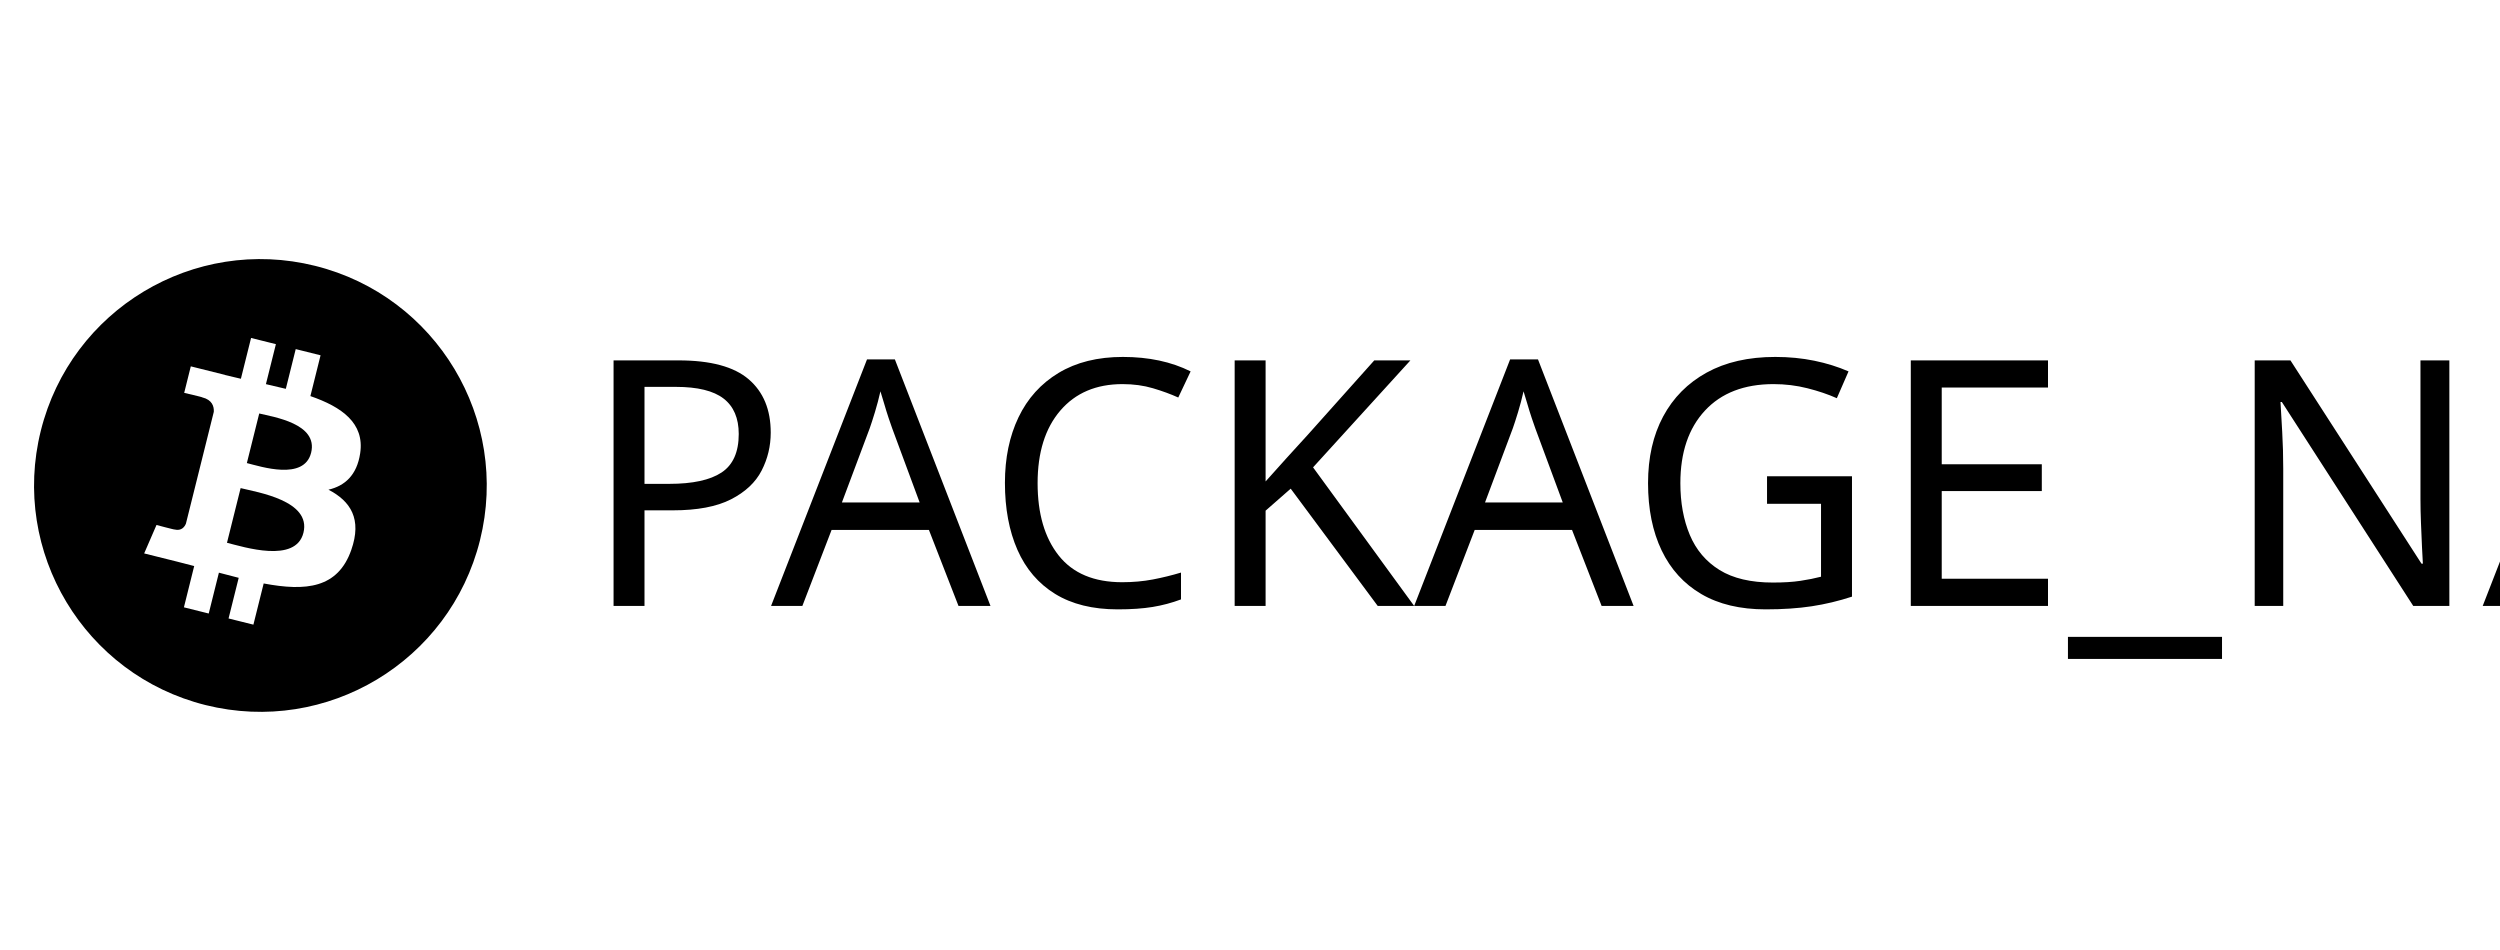
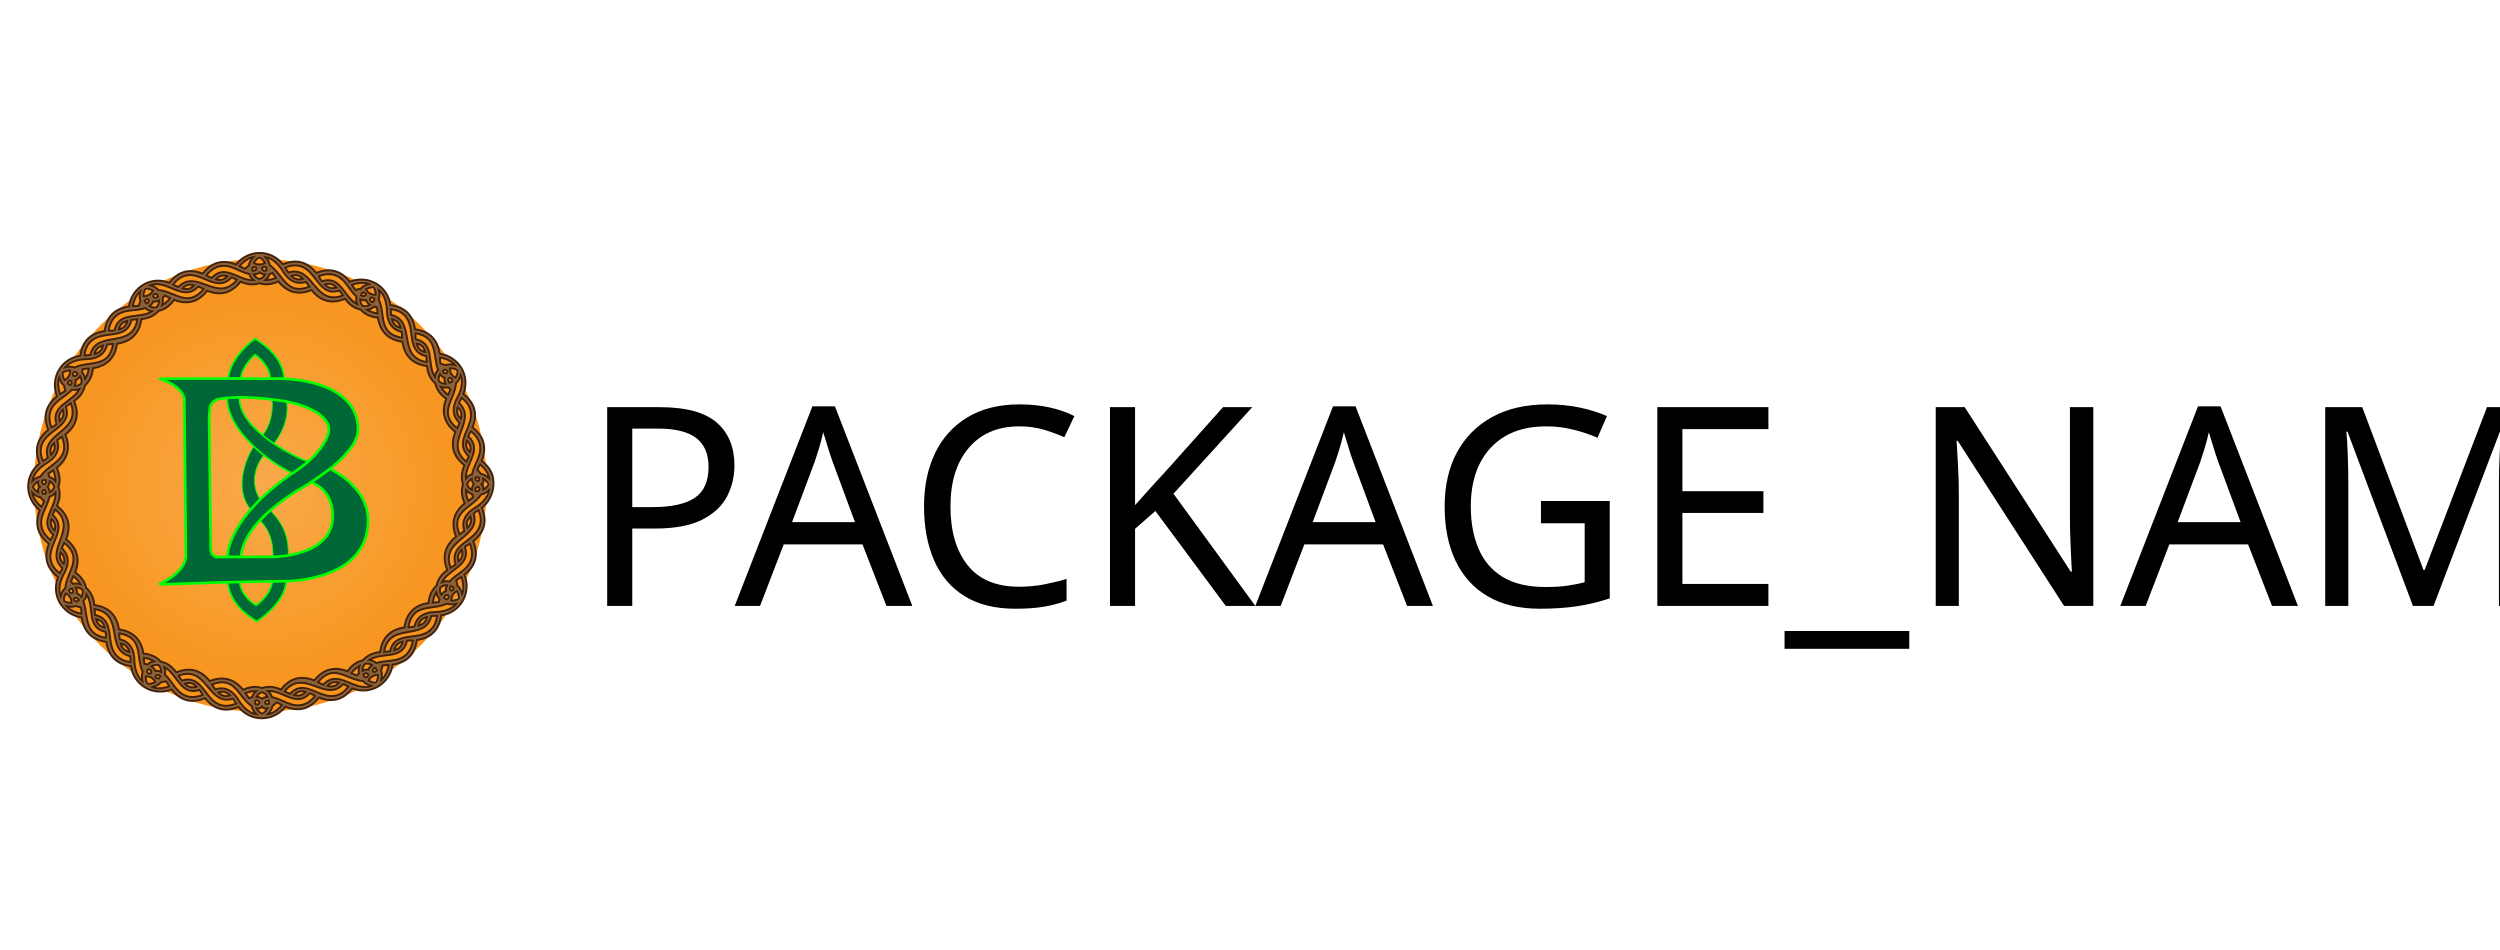
<svg xmlns="http://www.w3.org/2000/svg" version="1.1" id="svg2" x="0px" y="0px" width="2.632in" height="1in" viewBox="-34 -34 1526 580" enable-background="new 0 0 1024 1024" xml:space="preserve">
  <style type="text/css">
		text {
			font-family: "Tuffy";
- 			font-size: 210px;
+ 			font-size: 170px;
			fill: black;
			text-anchor: left;
		}
	</style>
  <g transform="scale(0.54, 0.54) translate(-25, 230)">
-     <path fill="black" d="M254.647,174.6l-13.983,56.08c15.855,3.951,64.735,20.071,72.656-11.656    C321.568,185.928,270.503,178.552,254.647,174.6z" />
-     <path fill="black" d="M233.608,258.984l-15.425,61.832c19.04,4.729,77.769,23.584,86.448-11.296    C313.703,273.144,252.647,263.736,233.608,258.984z" />
-     <path fill="black" d="M317.871,7.656c-137.12-34.192-276.024,49.28-310.2,186.44    c-34.208,137.136,49.256,276.048,186.36,310.24c137.16,34.199,276.063-49.265,310.256-186.408    C538.479,180.776,455.023,41.848,317.871,7.656z M368.807,219.528c-3.688,24.936-17.512,37.008-35.864,41.24    c25.2,13.12,38.024,33.239,25.809,68.12c-15.16,43.319-51.176,46.976-99.072,37.912l-11.624,46.584l-28.088-7l11.472-45.96    c-7.279-1.809-14.72-3.729-22.384-5.809l-11.512,46.177l-28.056-7l11.624-46.673c-6.561-1.68-13.225-3.464-20.024-5.168    l-36.552-9.111l13.943-32.152c0,0,20.696,5.504,20.416,5.096c7.952,1.969,11.48-3.216,12.872-6.672l18.368-73.64l0.048-0.2    l13.104-52.568c0.344-5.968-1.712-13.496-13.088-16.336c0.439-0.296-20.4-5.072-20.4-5.072l7.472-30l38.736,9.673l-0.032,0.144    c5.824,1.448,11.824,2.824,17.937,4.216L245.423,89.2l28.072,7l-11.28,45.224c7.536,1.721,15.12,3.456,22.504,5.297l11.2-44.929    l28.088,7l-11.504,46.145C347.967,167.152,373.904,185.464,368.807,219.528z" />
+     <radialGradient id="coinShape" cx="256.028" cy="256.003" r="255.988" gradientUnits="userSpaceOnUse">
+       <stop offset="0" style="stop-color:#F9AA4B" />
+       <stop offset="1" style="stop-color:#F7931A" />
+     </radialGradient>
+     <circle cx="256" cy="256" r="256" fill="url(#coinShape)" filter="url(#dropShadowAlpha)" />
+     <g id="B_gradient" filter="url(#dropShadowAlpha)">
+       <g id="XMLID_3_">
+         <g>
+           <path fill="#006837" d="M267.362,284.56c12.797,13.063,20.853,27.315,20.038,50.53l-17.054,1.63     c0-18.271-4.623-30.62-14.189-40.589L267.362,284.56z" />
+         </g>
+         <g>
+           <path fill="none" stroke="#00FF00" stroke-miterlimit="10" d="M256.157,296.131c9.566,9.969,14.189,22.317,14.189,40.589     l17.054-1.63c0.814-23.215-7.241-37.468-20.038-50.53L256.157,296.131z" />
+         </g>
+       </g>
+       <path fill="#006837" stroke="#00FF00" stroke-width="2" stroke-miterlimit="10" d="M282.99,135.289   c-1.986-25.323-23.207-38.778-33.149-45.31c0,0-27.572,19.359-30.367,45.172l14.5-0.797c1.501-13.867,15.867-26.219,15.867-26.219   c5.34,3.508,16.171,12.968,17.24,26.571L282.99,135.289z" />
+       <path fill="#006837" stroke="#00FF00" stroke-width="2" stroke-miterlimit="10" d="M285.313,364.219   c-1.884,25.896-33.298,45.424-33.298,45.424c-10.166-6.179-30.208-19.2-33.084-44.438l13.472-0.771   c1.721,15.096,12.714,23.357,18.795,27.053c0,0,16.893-11.563,18.02-27.053L285.313,364.219z" />
+       <path fill="#006837" stroke="#00FF00" stroke-miterlimit="10" d="M258.624,198.976c8.271-9.869,11.998-25.563,10.472-39.732   l9.13,1.356l7.543,1.025c2.218,18.973-4.603,33.846-14.45,46.919" />
+       <g>
+         <path fill="#006837" stroke="#00FF00" stroke-miterlimit="10" d="M245.155,283.111c-20.945-24.394-3.255-62.365,3.613-71.508    l11.207,10.161c-11.732,14.165-14.71,34.056-4.357,50.159L245.155,283.111z" />
+       </g>
+       <path fill="#006837" stroke="#00FF00" stroke-width="2" stroke-miterlimit="10" d="M292.298,242.088   c-25.802-11.596-73.829-48.033-73.809-84.929l13.958-0.825c-2.061,36.529,66.376,69.887,77.665,72.504L292.298,242.088z" />
+       <path fill="#006837" stroke="#00FF00" stroke-width="3" stroke-miterlimit="10" d="M334.596,237.27   c0,0,43.137,19.028,43.137,58.166c0,69.071-92.42,68.782-92.42,68.782c-130.445,1.722-149.219,5.693-141.667,2.179   c29.979-13.959,28.084-31.828,28.084-31.828l-1.776-176.069c0,0-0.366-14.362-27.736-22.949   c-2.829-0.888,138.281-0.284,138.281-0.284s85.6-0.202,85.847,57.323c0.137,32.286-69.803,69.731-69.803,69.731   c-8.351,6.159-58.897,35.61-62.733,74.432h-15.122c0,0-1.343-45.08,78.142-97.715c23.004-15.233,36.543-35.399,36.543-46.448   c-0.009-18.345-32.452-29.366-52.407-32.277c-53.935-7.855-73.342-1.648-73.342-1.648s-6.985,2.105-8.358,8.056   c-0.878,3.79-1.3,11.287-1.3,11.287l1.831,149.521c0,0-0.41,9.121,7.598,9.326l62.954-0.135c0-0.001,67.41,0,67.375-45.81   c-0.014-17.696-7.266-31.59-24.364-38.707c0,0,19.186-13.086,21.032-15.036" />
+       <path fill="#006837" stroke="#00FF00" stroke-width="4" stroke-linecap="round" stroke-linejoin="round" d="M219.046,336.188" />
+     </g>
+     <g id="Rope" transform="translate(-17.1,-17.1) scale(1.09375)" filter="url(#dropShadowAlpha)">
+       <path fill="#8C6239" stroke="#42210B" stroke-width="2" stroke-miterlimit="10" d="M489.61,239.538   c-1.499-5.47-5.238-10.585-11.214-15.342c5.53-13.903,2.378-25.404-9.461-34.5c5.531-13.903,2.378-25.403-9.46-34.5   c7.497-18.98-4.618-38.813-24.491-41.783c-2.164-14.807-10.647-23.188-25.449-25.141c-2.163-14.807-10.646-23.187-25.449-25.141   c-2.995-20.136-23.285-31.481-42.011-24.084c-9.29-11.732-20.828-14.736-34.618-9.014c-9.29-11.731-20.831-14.736-34.621-9.014   c-12.679-15.929-35.773-15.485-48.289,0.232c-13.903-5.536-25.403-2.386-34.503,9.452c-13.902-5.537-25.403-2.387-34.503,9.45   c-18.985-7.505-38.811,4.628-41.777,24.5c-14.806,2.169-23.183,10.655-25.133,25.458c-14.806,2.168-23.184,10.654-25.134,25.457   c-20.132,3.001-31.463,23.3-24.075,42.021c-11.734,9.286-14.742,20.825-9.024,34.617c-11.735,9.286-14.743,20.824-9.024,34.616   C5.435,239.5,5.879,262.86,21.599,275.381c-5.539,13.902-2.389,25.403,9.447,34.505c-5.538,13.901-2.39,25.401,9.446,34.504   c-7.504,18.977,4.607,38.816,24.477,41.794c2.16,14.808,10.64,23.191,25.44,25.15c2.159,14.808,10.639,23.191,25.44,25.15   c2.988,20.136,23.253,31.477,41.98,24.09c9.284,11.735,20.822,14.746,34.616,9.03c9.283,11.737,20.822,14.747,34.615,9.03   c12.679,15.946,35.994,15.499,48.51-0.232c13.904,5.529,25.403,2.374,34.498-9.467c13.904,5.529,25.403,2.373,34.498-9.469   c18.986,7.496,38.788-4.634,41.743-24.507c14.807-2.175,23.181-10.663,25.126-25.466c14.805-2.174,23.179-10.662,25.124-25.466   c20.129-3.009,31.456-23.313,24.06-42.031c11.729-9.289,14.733-20.83,9.011-34.619c11.729-9.29,14.733-20.83,9.009-34.621   C488.343,265.032,492.901,251.525,489.61,239.538C488.111,234.068,490.546,242.945,489.61,239.538z M469.511,262.109   c-1.674,1.221-3.365,2.419-5.073,3.591c-1.555-4.101-2.273-7.857-2.19-11.283c1.733,2.103,3.829,3.519,6.286,4.248   C468.756,259.786,469.073,260.932,469.511,262.109z M460.954,268.154c-11.331,8.958-14.583,20.638-8.947,34.379   c-11.731,9.291-14.734,20.831-9.011,34.62c-6.114,4.3-9.83,9.647-11.145,16.041c-4.93,4.451-7.697,10.45-8.303,17.999   c-14.291,2.086-22.952,10.571-24.948,25.288c-14.806,2.175-23.18,10.663-25.124,25.466c-7.542,0.709-13.504,3.558-17.888,8.55   c-6.362,1.404-11.649,5.187-15.859,11.348c-13.417-5.348-25.163-2.338-34.258,9.401c-13.904-5.529-25.403-2.374-34.498,9.467   c-6.842-3.159-13.393-3.689-19.648-1.592c-6.29-2.029-12.841-1.417-19.653,1.832c-8.95-11.334-20.629-14.594-34.373-8.968   c-9.284-11.736-20.822-14.746-34.615-9.029c-4.285-6.12-9.619-9.835-16-11.146c-4.441-4.938-10.438-7.711-17.989-8.32   c-2.07-14.294-10.548-22.964-25.262-24.974c-2.159-14.809-10.64-23.192-25.441-25.151c-0.699-7.543-3.542-13.508-8.529-17.896   c-1.396-6.378-5.179-11.681-11.347-15.904c5.357-13.412,2.354-25.161-9.38-34.263c5.539-13.9,2.389-25.403-9.446-34.504   c3.168-6.855,3.699-13.415,1.592-19.683c2.034-6.301,1.425-12.862-1.827-19.684c11.334-8.952,14.591-20.632,8.961-34.375   c11.733-9.286,14.742-20.825,9.024-34.617c6.12-4.297,9.836-9.644,11.151-16.039c4.932-4.446,7.701-10.444,8.308-17.994   c14.292-2.081,22.956-10.563,24.958-25.279c14.806-2.168,23.184-10.654,25.134-25.457c7.549-0.704,13.515-3.553,17.897-8.549   c6.371-1.391,11.664-5.172,15.879-11.344c13.413,5.356,25.16,2.352,34.261-9.385c13.901,5.536,25.402,2.385,34.503-9.451   c6.806,3.16,13.32,3.704,19.546,1.635c6.26,1.996,12.778,1.372,19.551-1.873c8.957,11.331,20.639,14.584,34.38,8.951   c9.288,11.731,20.828,14.736,34.617,9.013c4.293,6.111,9.632,9.824,16.017,11.141c4.446,4.938,10.445,7.712,17.999,8.322   c2.076,14.293,10.556,22.958,25.271,24.965c2.164,14.807,10.647,23.187,25.45,25.141c0.7,7.543,3.547,13.507,8.535,17.892   c1.39,6.38,5.173,11.68,11.353,15.899c-5.352,13.416-2.344,25.161,9.394,34.259c-5.532,13.904-2.379,25.404,9.461,34.5   c-3.165,6.854-3.693,13.415-1.586,19.682C457.088,254.771,457.7,261.334,460.954,268.154z M454.747,366.533   c-2.197,1.695-4.749,2.419-7.656,2.17c-0.098-4.453,1.825-7.746,5.769-9.874C454.355,361.248,454.984,363.815,454.747,366.533   C454.1,367.041,454.847,365.758,454.747,366.533z M431.516,359.994c0.43,2.72,1.531,5.018,3.304,6.894   c-0.349,1.049-0.634,2.161-0.836,3.354c-2.062,0.218-4.124,0.408-6.19,0.57C428.494,366.507,429.743,362.91,431.516,359.994   C431.894,362.185,429.743,362.91,431.516,359.994z M439.431,365.847c0.675-2.472,2.204-3.328,4.589-2.569   c0.767,2.087,0.158,3.504-1.824,4.25C441.199,367.088,440.277,366.526,439.431,365.847   C439.937,364.822,440.277,366.526,439.431,365.847z M449.429,355.128c-0.277,5.455-6.212,3.387-2.922-1.52   C447.569,353.988,448.543,354.498,449.429,355.128C449.389,355.898,448.543,354.498,449.429,355.128z M441.608,355.404   c-0.342,1.311-0.396,2.453-0.178,3.436c-2.035,0.821-3.602,2.168-4.699,4.043c-1.343-2.067-1.771-4.584-1.248-7.57   c2.207-1.806,4.569-2.633,7.089-2.492C442.167,353.66,441.839,354.519,441.608,355.404   C441.267,356.715,441.839,354.519,441.608,355.404z M366.444,453.315c-1.771-0.22-3.445-0.85-5.023-1.876   c2.102-3.916,5.386-5.88,9.855-5.89c0.142,2.85-0.543,5.403-2.058,7.661C368.316,453.363,367.394,453.408,366.444,453.315   C364.673,453.096,367.394,453.408,366.444,453.315z M351.325,442.617c0.065,0.412,0.149,0.813,0.238,1.21   c-0.801,0.716-1.578,1.515-2.326,2.417c-1.894-0.841-3.775-1.71-5.644-2.604c2.699-3.3,5.511-5.75,8.43-7.39   C351.329,438.259,351.087,440.379,351.325,442.617C351.391,443.029,351.087,440.379,351.325,442.617z M356.113,445.194   c1.834-1.831,3.6-1.817,5.3,0.045c-0.379,2.171-1.606,3.103-3.681,2.795C357.066,447.157,356.525,446.211,356.113,445.194   C357.078,444.548,356.525,446.211,356.113,445.194z M370.083,440.679c-2.979,4.649-7.115-0.108-1.809-2.717   C369.013,438.806,369.617,439.711,370.083,440.679C369.655,441.348,369.617,439.711,370.083,440.679z M363.144,437.056   c-0.994,1.007-1.626,2.012-1.912,3.015c-2.157-0.259-4.171,0.153-6.042,1.236c-0.189-2.469,0.654-4.868,2.544-7.197   c2.849-0.521,5.334-0.1,7.474,1.233C364.461,435.855,363.768,436.422,363.144,437.056   C362.149,438.063,363.768,436.422,363.144,437.056z M253.333,484.456c-0.59,0.46-1.222,0.83-1.891,1.125   c-2.562-1.032-4.468-2.855-5.715-5.47c2.32,0.487,4.173-0.107,5.54-1.824c1.216,1.804,3.151,2.401,5.802,1.801   C256.183,481.745,254.942,483.203,253.333,484.456C252.743,484.916,254.942,483.203,253.333,484.456z M237.712,469.514   c-1.219-1.676-2.415-3.367-3.588-5.074c4.079-1.546,7.817-2.262,11.229-2.187c-2.107,1.737-3.525,3.836-4.255,6.297   C239.995,468.771,238.869,469.084,237.712,469.514z M244.278,475.357c-0.135-1.112-0.123-2.222,0.041-3.327   c2.439-0.623,3.921,0.275,4.444,2.695C247.381,476.395,245.887,476.604,244.278,475.357   C244.143,474.245,244.947,475.708,244.278,475.357z M258.527,475.299c-4.777,2.398-5.926-3.675-0.163-3.336   C258.579,473.09,258.628,474.202,258.527,475.299C257.866,475.631,258.628,474.202,258.527,475.299z M254.465,468.619   c-1.36,0.373-2.407,0.925-3.157,1.646c-1.714-1.341-3.649-2.024-5.805-2.046c1.092-2.203,3.029-3.837,5.833-4.891   c2.67,0.996,4.57,2.614,5.722,4.845C256.172,468.245,255.308,468.389,254.465,468.619   C253.104,468.992,255.308,468.389,254.465,468.619z M133.296,454.687c-1.699-2.204-2.42-4.763-2.162-7.68   c4.446-0.052,7.745,1.884,9.894,5.808C138.601,454.313,136.023,454.937,133.296,454.687   C132.789,454.038,134.081,454.79,133.296,454.687z M142.475,449.066c-3.266-0.853-0.052-5.181,3.779-2.593   c-0.38,1.058-0.886,2.025-1.514,2.906C143.958,449.342,143.195,449.254,142.475,449.066   C141.186,448.729,143.195,449.254,142.475,449.066z M136.592,443.968c-2.103,0.767-3.526,0.146-4.27-1.863   c0.44-0.986,1-1.899,1.677-2.74C136.49,440.039,137.354,441.573,136.592,443.968C135.416,444.687,137.294,442.785,136.592,443.968z    M132.962,434.755c-1.041-0.346-2.143-0.628-3.325-0.832c-0.216-2.061-0.405-4.122-0.564-6.188   c4.296,0.704,7.886,1.952,10.798,3.721C137.146,431.883,134.844,432.983,132.962,434.755   C131.922,434.409,133.208,434.535,132.962,434.755z M147.05,442.539c-1.879-1.003-3.885-1.394-6.021-1.169   c-0.825-2.035-2.177-3.604-4.057-4.703c2.074-1.341,4.599-1.76,7.592-1.227C146.37,437.65,147.194,440.018,147.05,442.539   C146.201,442.126,147.194,440.018,147.05,442.539z M64.594,365.062c-1.146-1.808-2.719-3.129-4.72-3.965   c0.267-2.155-0.137-4.168-1.213-6.039c2.465-0.185,4.861,0.66,7.185,2.55C66.358,360.448,65.931,362.929,64.594,365.062   C64.085,364.32,65.931,362.929,64.594,365.062z M46.729,369.045c-0.447-2.761,0.15-5.352,1.788-7.771   c3.934,2.081,5.884,5.36,5.849,9.836C51.526,371.244,48.981,370.556,46.729,369.045C46.582,368.151,47.294,369.449,46.729,369.045z    M56.113,358.788c0.265,0.965-0.205,1.786-1.403,2.459c-2.161-0.376-3.09-1.593-2.792-3.649c0.883-0.67,1.835-1.213,2.855-1.625   C55.411,356.929,55.861,357.867,56.113,358.788C56.378,359.753,55.861,357.867,56.113,358.788z M57.441,368.534   c-2.426-2.399,2.53-4.466,4.531-0.411c-0.849,0.739-1.761,1.344-2.737,1.809C58.58,369.51,57.967,369.054,57.441,368.534   C56.493,367.598,57.967,369.054,57.441,368.534z M57.348,351.193c-0.407,0.064-0.803,0.146-1.196,0.231   c-0.722-0.81-1.526-1.597-2.44-2.355c0.843-1.893,1.713-3.771,2.608-5.641c3.311,2.712,5.766,5.538,7.404,8.471   C61.715,351.201,59.591,350.955,57.348,351.193C56.94,351.258,59.591,350.955,57.348,351.193z M31.837,256.82   c-0.102-2.115-0.808-4.024-2.117-5.728c1.352-1.703,2.043-3.628,2.072-5.776c2.197,1.089,3.828,3.019,4.881,5.808   C35.677,253.779,34.063,255.674,31.837,256.82C31.764,255.954,34.063,255.674,31.837,256.82z M28.05,258.127   c-1.137,0.215-2.259,0.264-3.366,0.158C22.348,253.559,28.361,252.444,28.05,258.127C26.913,258.342,28.105,257.118,28.05,258.127z    M27.73,247.093c-0.252,0.968-1.068,1.447-2.442,1.432c-1.657-1.361-1.877-2.835-0.662-4.427c1.125-0.138,2.245-0.128,3.36,0.038   C28.045,245.223,27.96,246.209,27.73,247.093C27.478,248.061,27.96,246.209,27.73,247.093z M21.76,251.061   c-1.814,1.205-2.43,3.124-1.85,5.762c-2.475-1.315-4.297-3.18-5.466-5.595c1.034-2.544,2.85-4.437,5.447-5.68   C19.424,247.857,20.029,249.702,21.76,251.061C19.945,252.266,20.029,249.702,21.76,251.061z M32.504,241.271   c-0.345-0.132-0.688-0.244-1.032-0.356c-0.223-1.121-0.539-2.266-0.976-3.443c1.675-1.22,3.367-2.416,5.075-3.589   c1.553,4.101,2.269,7.856,2.187,11.282C36.353,243.509,34.606,242.207,32.504,241.271C32.16,241.139,34.606,242.207,32.504,241.271   z M45.3,133.057c2.198-1.694,4.751-2.417,7.659-2.168c0.095,4.453-1.829,7.745-5.772,9.874   C45.692,138.344,45.063,135.776,45.3,133.057C45.95,132.549,45.201,133.833,45.3,133.057z M68.532,139.602   c-0.431-2.72-1.532-5.018-3.303-6.895c0.35-1.048,0.635-2.159,0.838-3.352c2.06-0.218,4.124-0.407,6.189-0.568   C71.553,133.092,70.303,136.687,68.532,139.602C68.155,137.412,70.303,136.687,68.532,139.602z M60.618,133.747   c-0.675,2.473-2.205,3.33-4.59,2.57c-0.767-2.089-0.157-3.505,1.828-4.25C58.85,132.506,59.771,133.066,60.618,133.747   C60.11,134.771,59.771,133.066,60.618,133.747z M50.617,144.464c0.278-5.457,6.213-3.387,2.92,1.52   C52.475,145.604,51.502,145.095,50.617,144.464C50.656,143.693,51.502,145.095,50.617,144.464z M58.437,144.19   c0.342-1.311,0.396-2.454,0.179-3.437c2.035-0.821,3.602-2.167,4.701-4.042c1.343,2.068,1.771,4.586,1.246,7.571   c-2.208,1.806-4.571,2.632-7.091,2.492C57.877,145.935,58.206,145.075,58.437,144.19C58.778,142.879,58.206,145.075,58.437,144.19z    M133.637,46.308c1.769,0.221,3.442,0.85,5.019,1.875c-2.081,3.933-5.358,5.889-9.833,5.867c-0.14-2.842,0.546-5.39,2.056-7.643   C131.775,46.257,132.693,46.216,133.637,46.308C135.406,46.528,132.693,46.216,133.637,46.308z M148.75,57.011   c-0.065-0.409-0.147-0.808-0.234-1.203c0.807-0.72,1.591-1.523,2.347-2.434c1.893,0.843,3.774,1.712,5.643,2.607   c-2.708,3.305-5.528,5.757-8.454,7.396C148.745,61.372,148.989,59.25,148.75,57.011C148.685,56.602,148.989,59.25,148.75,57.011z    M138.687,54.374c0.375-2.162,1.593-3.093,3.652-2.792c0.67,0.882,1.212,1.832,1.627,2.852   C142.137,56.251,140.378,56.23,138.687,54.374C138.653,52.996,139.359,55.573,138.687,54.374z M130.008,58.917   c2.969-4.607,7.086,0.126,1.813,2.731C131.08,60.8,130.474,59.89,130.008,58.917C130.432,58.259,130.474,59.89,130.008,58.917z    M136.932,62.567c0.998-1.011,1.632-2.02,1.917-3.027c2.155,0.264,4.166-0.143,6.037-1.221c0.188,2.466-0.654,4.863-2.54,7.188   c-2.844,0.517-5.325,0.093-7.46-1.24C135.625,63.758,136.311,63.195,136.932,62.567C137.93,61.557,136.311,63.195,136.932,62.567z    M262.188,30.146c1.221,1.675,2.417,3.367,3.591,5.073c-3.997,1.516-7.666,2.235-11.023,2.195c2.12-1.75,3.546-3.866,4.277-6.348   C260.062,30.846,261.111,30.546,262.188,30.146z M255.854,24.434c0.116,1.062,0.098,2.12-0.059,3.173   c-2.548,0.716-4.103-0.173-4.661-2.667C252.596,23.213,254.168,23.045,255.854,24.434C255.971,25.496,255.107,24.02,255.854,24.434   z M250.936,15.321c1.459,1.106,2.613,2.537,3.473,4.277c-3.848,2.188-7.718,2.2-11.608,0.036c1.338-2.548,3.252-4.413,5.741-5.594   C249.377,14.358,250.177,14.777,250.936,15.321C252.395,16.427,250.177,14.777,250.936,15.321z M241.356,24.482   c5.014-2.644,6.241,3.691,0.174,3.206C241.327,26.606,241.271,25.538,241.356,24.482C242.092,24.094,241.271,25.538,241.356,24.482   z M245.645,31.046c1.298-0.356,2.312-0.874,3.053-1.547c1.755,1.316,3.723,1.968,5.907,1.956c-1.106,2.228-3.076,3.876-5.936,4.926   c-2.723-0.991-4.657-2.622-5.823-4.878C243.803,31.438,244.738,31.293,245.645,31.046   C246.943,30.689,244.738,31.293,245.645,31.046z M366.616,44.931c1.694,2.199,2.415,4.753,2.161,7.664   c-4.453,0.083-7.743-1.846-9.873-5.788C361.326,45.313,363.897,44.688,366.616,44.931C367.122,45.577,365.837,44.83,366.616,44.931   z M357.435,50.547c3.277,0.853,0.053,5.169-3.758,2.606c0.381-1.061,0.89-2.033,1.521-2.917   C355.97,50.276,356.724,50.362,357.435,50.547C358.725,50.883,356.724,50.362,357.435,50.547z M363.34,55.654   c2.093-0.765,3.512-0.153,4.256,1.838c-0.441,0.991-1.002,1.911-1.684,2.755C363.438,59.573,362.579,58.042,363.34,55.654   C364.516,54.937,362.639,56.837,363.34,55.654z M366.949,64.859c1.047,0.349,2.158,0.634,3.349,0.837   c0.217,2.061,0.406,4.124,0.566,6.189c-4.306-0.704-7.899-1.956-10.816-3.729C362.77,67.729,365.07,66.629,366.949,64.859   C367.996,65.208,366.706,65.077,366.949,64.859z M352.882,57.086c1.879,0.998,3.886,1.382,6.02,1.152   c0.82,2.037,2.167,3.605,4.042,4.706c-2.07,1.339-4.591,1.763-7.58,1.234C353.562,61.969,352.738,59.606,352.882,57.086   C353.727,57.495,352.738,59.606,352.882,57.086z M435.363,134.533c1.147,1.807,2.721,3.128,4.723,3.964   c-0.266,2.155,0.139,4.168,1.216,6.04c-2.466,0.185-4.862-0.66-7.187-2.549C433.602,139.146,434.029,136.667,435.363,134.533   C435.874,135.273,434.029,136.667,435.363,134.533z M453.23,130.545c0.446,2.761-0.148,5.352-1.786,7.773   c-3.934-2.083-5.885-5.363-5.855-9.839C448.433,128.344,450.978,129.033,453.23,130.545   C453.379,131.438,452.666,130.14,453.23,130.545z M443.849,140.804c-0.265-0.965,0.203-1.786,1.401-2.459   c2.162,0.375,3.094,1.593,2.792,3.651c-0.882,0.669-1.833,1.211-2.854,1.625C444.552,142.664,444.1,141.726,443.849,140.804   C443.584,139.839,444.1,141.726,443.849,140.804z M442.519,131.06c2.427,2.397-2.527,4.466-4.532,0.411   c0.849-0.74,1.76-1.345,2.736-1.81C441.377,130.083,441.99,130.539,442.519,131.06C443.466,131.997,441.99,130.539,442.519,131.06z    M442.618,148.401c0.406-0.064,0.803-0.146,1.194-0.233c0.722,0.81,1.528,1.595,2.439,2.353c-0.843,1.893-1.71,3.774-2.605,5.644   c-3.311-2.711-5.766-5.536-7.406-8.468C438.251,148.394,440.374,148.639,442.618,148.401   C443.024,148.337,440.374,148.639,442.618,148.401z M468.166,242.763c0.102,2.114,0.809,4.023,2.118,5.726   c-1.353,1.703-2.043,3.628-2.071,5.776c-2.198-1.089-3.829-3.017-4.883-5.805C464.326,245.803,465.939,243.909,468.166,242.763   C468.238,243.627,465.939,243.909,468.166,242.763z M476.149,253.498c-0.175,0.672-0.435,1.332-0.771,1.984   c-1.123,0.138-2.243,0.129-3.359-0.036c-0.603-2.411,0.296-3.874,2.696-4.39C475.928,251.714,476.402,252.53,476.149,253.498   C475.975,254.17,476.402,252.53,476.149,253.498z M471.951,241.455c1.136-0.215,2.26-0.264,3.367-0.16   C477.654,246.02,471.644,247.136,471.951,241.455C473.087,241.239,471.896,242.463,471.951,241.455z M478.242,248.519   c1.815-1.205,2.431-3.126,1.85-5.762c2.475,1.314,4.299,3.179,5.468,5.594c-1.035,2.543-2.851,4.437-5.447,5.681   C480.579,251.721,479.975,249.876,478.242,248.519C480.058,247.314,479.975,249.876,478.242,248.519z M485.748,240.598   c0.167,0.605,0.28,1.192,0.371,1.772c-2.457-2.532-5.281-4.113-8.477-4.745c-0.972-1.352-2.202-2.738-3.714-4.163   c0.777-1.99,1.726-3.894,2.847-5.708C481.521,231.81,484.514,236.093,485.748,240.598   C485.915,241.203,484.514,236.093,485.748,240.598z M476.288,206.097c3.291,12.004-5.675,21.071-7.843,32.085   c-2.506,0.713-4.615,2.171-6.329,4.374c-0.919-15.736,17.797-29.625,2.353-43.594c0.668-1.992,1.64-3.814,2.913-5.468   C472.084,197.393,475.054,201.593,476.288,206.097C478.007,212.37,475.054,201.593,476.288,206.097z M466.353,215.306   c-3.676-3.315-4.778-7.336-3.307-12.063C466.723,206.559,467.826,210.58,466.353,215.306   C464.448,213.404,467.025,212.698,466.353,215.306z M466.827,171.597c4.686,17.082-18.379,32.757-1.653,47.924   c-0.842,1.894-1.711,3.774-2.606,5.643c-24.937-20.419,12.444-41.858-7.56-60.702c0.728-1.884,1.62-3.684,2.672-5.402   C462.456,162.59,465.505,166.771,466.827,171.597C468.548,177.87,465.505,166.771,466.827,171.597z M456.895,180.806   c-3.679-3.314-4.782-7.335-3.31-12.063C457.264,172.058,458.365,176.079,456.895,180.806   C454.988,178.905,457.611,178.36,456.895,180.806z M453.244,158.979c-5.104,8.958-5.746,18.594,2.469,26.042   c-0.842,1.894-1.71,3.774-2.605,5.643c-20.078-16.438-2.635-29.18-1.165-46.748c2.4-2.17,4.048-4.937,4.943-8.301   C459.791,143.399,456.931,152.117,453.244,158.979C452.078,161.026,457.713,150.661,453.244,158.979z M449.556,123.937   c0.376,0.371,0.72,0.747,1.04,1.128c-3.41-0.906-6.662-0.82-9.761,0.258c-1.469-0.643-3.154-1.198-5.082-1.652   c-0.323-2.113-0.454-4.236-0.393-6.368C441.501,118.441,446.233,120.654,449.556,123.937   C449.932,124.308,446.233,120.654,449.556,123.937z M410.09,92.338c23.104,3.926,17.816,21.903,23.235,38.054   c-1.814,1.883-2.903,4.221-3.265,7.012c-8.625-13.164,0.569-34.512-19.759-38.874C409.885,96.471,409.813,94.406,410.09,92.338z    M420.11,111.739c-4.843-1.031-7.81-3.962-8.898-8.791C416.055,103.978,419.021,106.909,420.11,111.739   C417.511,111.045,419.388,109.144,420.11,111.739z M398.657,73.654c12.601,12.449,0.472,37.557,22.539,42.325   c0.219,2.06,0.406,4.123,0.567,6.189c-31.808-5.207-10.162-42.472-36.91-48.78c-0.312-1.996-0.44-4-0.389-6.014   C390.367,68.042,395.098,70.138,398.657,73.654C403.283,78.225,395.098,70.138,398.657,73.654z M394.662,86.598   c-4.845-1.03-7.81-3.96-8.898-8.791C390.606,78.837,393.572,81.768,394.662,86.598C392.063,85.904,394.058,84.121,394.662,86.598z    M380.583,69.523c0.059,10.311,4.327,18.975,15.165,21.314c0.218,2.061,0.405,4.124,0.566,6.19   c-25.539-4.183-16.927-23.875-24.357-39.825c1.001-3.046,1.103-6.23,0.304-9.553C378.513,52.993,380.345,61.795,380.583,69.523   C380.598,71.878,380.291,60.085,380.583,69.523z M359.958,40.857c0.595,0.155,1.15,0.344,1.688,0.548   c-3.482,0.854-6.313,2.526-8.489,5.014c-1.608,0.179-3.361,0.544-5.28,1.123c-1.337-1.667-2.512-3.438-3.526-5.316   C350.233,40.136,355.438,39.681,359.958,40.857C360.553,41.012,355.438,39.681,359.958,40.857z M325.339,31.844   c11.964,3.115,15.404,15.274,23.74,22.676c-0.649,2.529-0.464,5.09,0.559,7.682c-13.919-7.169-16.654-30.061-36.38-23.674   c-1.394-1.573-2.489-3.324-3.285-5.253C315.697,31.144,320.817,30.667,325.339,31.844   C331.633,33.482,320.817,30.667,325.339,31.844z M328.363,45.047c-4.707,1.534-8.742,0.483-12.104-3.151   C320.967,40.363,325.001,41.413,328.363,45.047C325.765,45.75,326.438,43.164,328.363,45.047z M290.719,22.83   c17.138,4.462,19.223,32.273,40.709,25.344c1.22,1.674,2.416,3.366,3.59,5.074c-30.139,11.424-30.068-31.67-56.38-23.733   c-1.269-1.571-2.385-3.241-3.349-5.01C280.731,22.125,285.877,21.569,290.719,22.83C297.013,24.469,285.877,21.569,290.719,22.83z    M293.744,36.034c-4.709,1.534-8.743,0.483-12.105-3.152C286.347,31.348,290.382,32.399,293.744,36.034   C291.145,36.736,291.981,34.193,293.744,36.034z M273.008,28.307c5.214,8.896,13.247,14.256,23.8,10.853   c1.221,1.674,2.417,3.366,3.59,5.074c-24.087,9.131-26.61-12.031-40.905-22.183c-0.66-3.173-2.194-6.006-4.602-8.497   C262.959,15.058,268.938,21.752,273.008,28.307C274.198,30.339,268.027,20.284,273.008,28.307z M240.949,13.903   c0.496-0.135,0.981-0.244,1.459-0.33c-2.546,2.519-4.131,5.409-4.755,8.672c-1.25,0.935-2.529,2.084-3.842,3.477   c-1.991-0.778-3.894-1.728-5.708-2.849C232.161,18.127,236.444,15.137,240.949,13.903   C241.445,13.768,236.444,15.137,240.949,13.903z M206.447,23.354c11.878-3.254,20.93,5.487,31.794,7.798   c0.716,2.533,2.184,4.666,4.405,6.398c-15.64,0.726-29.424-17.75-43.336-2.378c-1.992-0.669-3.814-1.641-5.467-2.915   C197.741,27.556,201.941,24.588,206.447,23.354C212.721,21.636,201.941,24.588,206.447,23.354z M215.653,33.291   c-3.315,3.677-7.336,4.778-12.063,3.304C206.905,32.918,210.926,31.817,215.653,33.291   C213.751,35.195,213.045,32.618,215.653,33.291z M171.944,32.805c17.083-4.679,32.752,18.389,47.923,1.667   c1.893,0.843,3.774,1.711,5.643,2.607c-20.427,24.93-41.857-12.457-60.704,7.544c-1.884-0.729-3.684-1.621-5.402-2.674   C162.936,37.175,167.119,34.127,171.944,32.805C178.217,31.087,167.119,34.127,171.944,32.805z M181.151,42.742   c-3.316,3.677-7.337,4.778-12.064,3.305C172.402,42.37,176.424,41.269,181.151,42.742   C179.249,44.646,178.705,42.025,181.151,42.742z M137.442,42.256c17.163-4.701,32.897,18.228,47.923,1.667   c1.893,0.843,3.773,1.712,5.642,2.607c-16.441,20.068-29.183,2.633-46.75,1.151c-2.174-2.4-4.945-4.046-8.312-4.939   C136.421,42.565,136.917,42.4,137.442,42.256C143.714,40.538,136.917,42.4,137.442,42.256z M124.283,50.081   c0.367-0.372,0.741-0.714,1.118-1.032c-0.9,3.408-0.81,6.66,0.269,9.758c-0.641,1.469-1.195,3.151-1.648,5.078   c-2.113,0.324-4.235,0.454-6.367,0.393C118.791,58.138,121.002,53.405,124.283,50.081C124.65,49.708,121.002,53.405,124.283,50.081   z M99.149,75.537c8.712-8.823,20.997-5.665,31.594-9.228c1.885,1.814,4.227,2.899,7.021,3.256   c-13.161,8.638-34.518-0.557-38.875,19.776c-2.06,0.417-4.124,0.489-6.192,0.215C93.717,83.533,95.868,78.861,99.149,75.537   C103.719,70.909,95.868,78.861,99.149,75.537z M112.095,79.529c-1.03,4.842-3.959,7.81-8.788,8.9   C104.336,83.587,107.265,80.62,112.095,79.529C111.402,82.129,109.5,80.252,112.095,79.529z M74.016,100.994   c12.444-12.604,37.558-0.482,42.318-22.553c2.06-0.218,4.124-0.407,6.189-0.569c-5.197,31.81-42.47,10.175-48.769,36.926   c-1.995,0.312-4,0.442-6.014,0.39C68.407,109.287,70.501,104.554,74.016,100.994C78.586,96.365,70.501,104.554,74.016,100.994z    M86.961,104.986c-1.03,4.843-3.959,7.81-8.789,8.901C79.202,109.044,82.131,106.077,86.961,104.986   C86.268,107.586,84.485,105.589,86.961,104.986z M69.891,119.068c10.311-0.063,18.973-4.331,21.31-15.17   c2.061-0.218,4.125-0.407,6.19-0.568c-4.175,25.553-23.882,16.925-39.83,24.375c-3.047-1.001-6.232-1.098-9.556-0.292   C53.331,121.148,62.169,119.31,69.891,119.068C72.247,119.054,60.453,119.364,69.891,119.068z M41.238,139.707   c0.154-0.591,0.342-1.143,0.544-1.676c0.857,3.476,2.529,6.301,5.015,8.475c0.177,1.61,0.543,3.365,1.122,5.284   c-1.668,1.337-3.44,2.513-5.318,3.526C40.514,149.431,40.06,144.227,41.238,139.707C41.392,139.116,40.06,144.227,41.238,139.707z    M32.213,174.323c3.121-11.968,15.288-15.404,22.692-23.743c2.531,0.647,5.092,0.458,7.684-0.567   c-7.165,13.934-30.078,16.656-23.695,36.393c-1.574,1.394-3.325,2.488-5.253,3.285C31.511,183.964,31.035,178.842,32.213,174.323   C33.854,168.029,31.035,178.842,32.213,174.323z M45.779,177.859c-0.295,1.131-1.468,2.979-3.516,5.546   c-1.532-4.708-0.48-8.743,3.156-12.104C46.12,173.9,46.241,176.086,45.779,177.859C45.484,178.99,46.241,176.086,45.779,177.859z    M23.189,208.939c4.469-17.138,32.279-19.21,25.356-40.7c1.675-1.22,3.366-2.416,5.075-3.589   c11.415,30.142-31.679,30.059-23.75,56.372c-1.571,1.269-3.242,2.384-5.011,3.347C22.481,218.927,21.928,213.781,23.189,208.939   C24.83,202.646,21.928,213.781,23.189,208.939z M36.754,212.476c-0.294,1.131-1.467,2.978-3.516,5.547   c-1.532-4.708-0.48-8.743,3.156-12.104C37.095,208.517,37.217,210.702,36.754,212.476C36.46,213.607,37.217,210.702,36.754,212.476   z M28.661,226.653c8.897-5.212,14.259-13.245,10.86-23.797c1.675-1.22,3.367-2.417,5.075-3.589   c9.231,24.373-12.441,26.609-22.421,41.222c-3.119,0.672-5.898,2.211-8.336,4.617C15.189,236.904,22.042,230.759,28.661,226.653   C30.694,225.462,20.637,231.63,28.661,226.653z M14.253,258.978c-0.165-0.604-0.28-1.189-0.371-1.768   c2.457,2.531,5.282,4.112,8.476,4.745c0.971,1.351,2.201,2.737,3.712,4.162c-0.778,1.99-1.729,3.894-2.85,5.708   C18.476,267.767,15.486,263.483,14.253,258.978C14.088,258.373,15.486,263.483,14.253,258.978z M23.699,293.481   c-3.288-12.01,5.69-21.064,7.855-32.081c2.506-0.714,4.616-2.17,6.332-4.373c0.909,15.734-17.808,29.621-2.37,43.593   c-0.669,1.993-1.641,3.816-2.916,5.468C27.899,302.188,24.933,297.987,23.699,293.481   C21.981,287.208,24.933,297.987,23.699,293.481z M33.637,284.276c3.676,3.316,4.777,7.338,3.303,12.064   C33.263,293.024,32.162,289.003,33.637,284.276C35.541,286.179,32.964,286.885,33.637,284.276z M33.146,327.986   c-4.678-17.086,18.393-32.75,1.673-47.924c0.844-1.894,1.713-3.774,2.608-5.643c24.928,20.43-12.464,41.855,7.536,60.705   c-0.729,1.883-1.621,3.684-2.674,5.4C37.514,336.993,34.466,332.812,33.146,327.986C31.428,321.712,34.466,332.812,33.146,327.986z    M43.083,318.781c3.677,3.315,4.778,7.336,3.303,12.063C42.71,327.527,41.609,323.507,43.083,318.781   C44.987,320.683,42.366,321.226,43.083,318.781z M46.724,340.609c5.109-8.957,5.753-18.591-2.458-26.043   c0.843-1.894,1.712-3.773,2.608-5.642c20.069,16.442,2.625,29.184,1.144,46.751c-2.4,2.17-4.048,4.936-4.944,8.3   C40.166,356.197,43.039,347.463,46.724,340.609C47.891,338.563,42.252,348.925,46.724,340.609z M50.401,375.655   c-0.376-0.372-0.719-0.749-1.04-1.131c3.407,0.906,6.66,0.821,9.758-0.255c1.47,0.645,3.156,1.199,5.086,1.655   c0.323,2.112,0.452,4.235,0.388,6.368C58.454,381.152,53.722,378.938,50.401,375.655C50.025,375.283,53.722,378.938,50.401,375.655   z M89.855,407.268c-23.108-3.935-17.803-21.913-23.222-38.063c1.815-1.884,2.903-4.221,3.265-7.012   c8.625,13.169-0.582,34.511,19.747,38.884C90.062,403.136,90.132,405.199,89.855,407.268z M79.841,387.864   c4.842,1.032,7.807,3.963,8.895,8.793C83.894,395.625,80.929,392.693,79.841,387.864C82.441,388.56,80.563,390.458,79.841,387.864z    M101.281,425.956c-12.594-12.452-0.458-37.56-22.524-42.332c-0.217-2.062-0.406-4.125-0.565-6.191   c31.805,5.222,10.147,42.479,36.893,48.793c0.31,1.996,0.439,4,0.386,6.014C109.57,431.571,104.84,429.474,101.281,425.956   C96.656,421.383,104.84,429.474,101.281,425.956z M105.282,413.014c4.842,1.033,7.807,3.963,8.896,8.794   C109.334,420.774,106.369,417.844,105.282,413.014C107.882,413.709,105.883,415.49,105.282,413.014z M119.353,430.093   c-0.054-10.311-4.32-18.975-15.156-21.319c-0.217-2.061-0.404-4.124-0.564-6.189c25.515,4.184,16.932,23.853,24.33,39.803   c-1.005,3.049-1.111,6.236-0.318,9.562C121.411,446.604,119.589,437.809,119.353,430.093   C119.341,427.738,119.643,439.53,119.353,430.093z M139.948,458.755c-0.585-0.152-1.133-0.337-1.662-0.539   c3.486-0.856,6.319-2.532,8.5-5.023c1.599-0.179,3.341-0.543,5.245-1.116c1.337,1.667,2.513,3.442,3.525,5.319   C149.671,459.48,144.467,459.936,139.948,458.755C139.362,458.603,144.467,459.936,139.948,458.755z M174.563,467.786   c-11.95-3.12-15.399-15.26-23.71-22.673c0.65-2.53,0.465-5.093-0.557-7.688c13.9,7.186,16.631,30.059,36.352,23.682   c1.392,1.575,2.486,3.327,3.282,5.255C184.203,468.489,179.083,468.965,174.563,467.786   C168.268,466.144,179.083,468.965,174.563,467.786z M171.544,454.58c4.709-1.531,8.743-0.479,12.104,3.158   C178.939,459.269,174.904,458.216,171.544,454.58C174.143,453.88,173.468,456.464,171.544,454.58z M209.178,476.816   c-17.142-4.472-19.2-32.28-40.696-25.364c-1.219-1.675-2.415-3.367-3.588-5.074c30.143-11.413,30.053,31.684,56.367,23.76   c1.268,1.571,2.384,3.242,3.347,5.012C219.164,477.525,214.019,478.08,209.178,476.816   C202.884,475.175,214.019,478.08,209.178,476.816z M206.159,463.609c4.708-1.53,8.743-0.479,12.103,3.158   C213.554,468.3,209.52,467.248,206.159,463.609C208.758,462.911,207.92,465.452,206.159,463.609z M226.892,471.348   c-5.211-8.897-13.241-14.262-23.795-10.863c-1.22-1.676-2.416-3.367-3.588-5.077c24.323-9.204,26.604,12.368,41.154,22.384   c0.67,3.134,2.209,5.926,4.618,8.374C237.1,484.773,230.995,477.965,226.892,471.348   C225.701,469.315,231.868,479.372,226.892,471.348z M259.169,485.759c-0.585,0.161-1.153,0.273-1.714,0.363   c2.534-2.47,4.116-5.308,4.749-8.517c1.33-0.966,2.695-2.179,4.097-3.668c1.99,0.777,3.896,1.726,5.711,2.846   C267.956,481.53,263.674,484.522,259.169,485.759C258.584,485.92,263.674,484.522,259.169,485.759z M293.666,476.29   c-11.976,3.288-21.042-5.629-32.024-7.825c-0.714-2.51-2.174-4.623-4.378-6.342c15.712-0.876,29.587,17.778,43.536,2.347   c1.992,0.668,3.815,1.639,5.468,2.912C302.37,472.087,298.171,475.055,293.666,476.29   C287.396,478.012,298.171,475.055,293.666,476.29z M284.455,466.358c3.316-3.678,7.336-4.781,12.063-3.31   C293.204,466.728,289.184,467.829,284.455,466.358C286.357,464.454,287.064,467.03,284.455,466.358z M328.166,466.824   c-17.081,4.688-32.761-18.375-47.925-1.646c-1.894-0.841-3.774-1.709-5.644-2.604c20.413-24.941,41.861,12.435,60.7-7.573   c1.884,0.728,3.684,1.618,5.403,2.671C337.172,462.449,332.99,465.5,328.166,466.824C321.893,468.545,332.99,465.5,328.166,466.824   z M318.954,456.891c3.315-3.679,7.335-4.781,12.063-3.31C327.702,457.259,323.683,458.363,318.954,456.891   C320.855,454.986,321.4,457.606,318.954,456.891z M362.663,457.356c-17.159,4.709-32.908-18.214-47.925-1.645   c-1.892-0.843-3.773-1.711-5.643-2.604c16.414-20.055,29.162-2.678,46.714-1.178c2.176,2.406,4.95,4.058,8.324,4.949   C363.667,457.055,363.18,457.215,362.663,457.356C356.392,459.078,363.18,457.215,362.663,457.356z M375.795,449.539   c-0.359,0.364-0.724,0.701-1.093,1.012c0.894-3.412,0.8-6.669-0.28-9.771c0.633-1.46,1.181-3.133,1.63-5.046   c2.112-0.323,4.235-0.454,6.366-0.395C381.284,441.479,379.075,446.214,375.795,449.539   C375.436,449.903,379.075,446.214,375.795,449.539z M400.92,424.072c-8.699,8.818-20.977,5.681-31.566,9.231   c-1.887-1.818-4.23-2.904-7.03-3.258c13.161-8.625,34.502,0.55,38.853-19.778c2.06-0.418,4.123-0.491,6.191-0.217   C406.348,416.075,404.2,420.747,400.92,424.072C396.352,428.702,404.2,420.747,400.92,424.072z M387.973,420.085   c1.028-4.843,3.956-7.811,8.786-8.904C395.729,416.023,392.803,418.992,387.973,420.085   C388.665,417.485,390.567,419.361,387.973,420.085z M426.045,398.606c-12.44,12.609-37.558,0.494-42.312,22.568   c-2.061,0.218-4.124,0.407-6.189,0.57c5.187-31.81,42.471-10.19,48.755-36.943c1.995-0.313,4.001-0.443,6.015-0.393   C431.65,390.312,429.557,395.044,426.045,398.606C421.476,403.236,429.557,395.044,426.045,398.606z M413.097,394.619   c1.028-4.843,3.957-7.811,8.785-8.905C420.854,390.558,417.927,393.526,413.097,394.619   C413.789,392.019,415.573,394.014,413.097,394.619z M430.162,380.53c-10.312,0.063-18.97,4.342-21.305,15.178   c-2.061,0.218-4.122,0.408-6.188,0.57c4.166-25.546,23.874-16.94,39.82-24.391c3.048,0.999,6.233,1.095,9.557,0.288   C446.725,378.444,437.881,380.287,430.162,380.53C427.808,380.545,439.601,380.231,430.162,380.53z M458.809,359.88   c-0.152,0.592-0.34,1.146-0.544,1.68c-0.859-3.476-2.531-6.3-5.018-8.474c-0.177-1.609-0.544-3.365-1.123-5.285   c1.667-1.337,3.439-2.514,5.315-3.527C459.529,350.157,459.986,355.36,458.809,359.88   C458.656,360.472,459.986,355.36,458.809,359.88z M467.82,325.261c-3.115,11.969-15.282,15.411-22.684,23.752   c-2.529-0.646-5.091-0.456-7.683,0.569c7.158-13.936,30.071-16.669,23.681-36.401c1.573-1.394,3.323-2.488,5.251-3.286   C468.518,315.619,468.996,320.74,467.82,325.261C466.182,331.556,468.996,320.74,467.82,325.261z M454.253,321.729   c0.294-1.132,1.466-2.979,3.514-5.548c1.533,4.707,0.482,8.741-3.151,12.104C453.914,325.688,453.791,323.504,454.253,321.729   C454.547,320.598,453.791,323.504,454.253,321.729z M476.83,290.64c-4.463,17.141-32.27,19.222-25.341,40.71   c-1.674,1.222-3.364,2.419-5.072,3.592c-11.429-30.137,31.667-30.07,23.727-56.382c1.572-1.268,3.242-2.384,5.011-3.349   C477.533,280.652,478.091,285.798,476.83,290.64C475.19,296.936,478.091,285.798,476.83,290.64z M463.264,287.109   c0.293-1.131,1.466-2.979,3.514-5.548c1.533,4.708,0.482,8.742-3.15,12.104C462.924,291.067,462.802,288.883,463.264,287.109   C463.557,285.979,462.802,288.883,463.264,287.109z M471.352,272.93c-8.896,5.216-14.254,13.248-10.851,23.801   c-1.675,1.22-3.367,2.416-5.074,3.591c-9.243-24.374,12.434-26.61,22.404-41.232c3.119-0.674,5.897-2.212,8.335-4.617   C484.805,262.68,477.979,268.813,471.352,272.93C469.32,274.121,479.373,267.948,471.352,272.93z" />
+     </g>
  </g>
  <text x="320" y="336">PACKAGE_NAME</text>
</svg>
